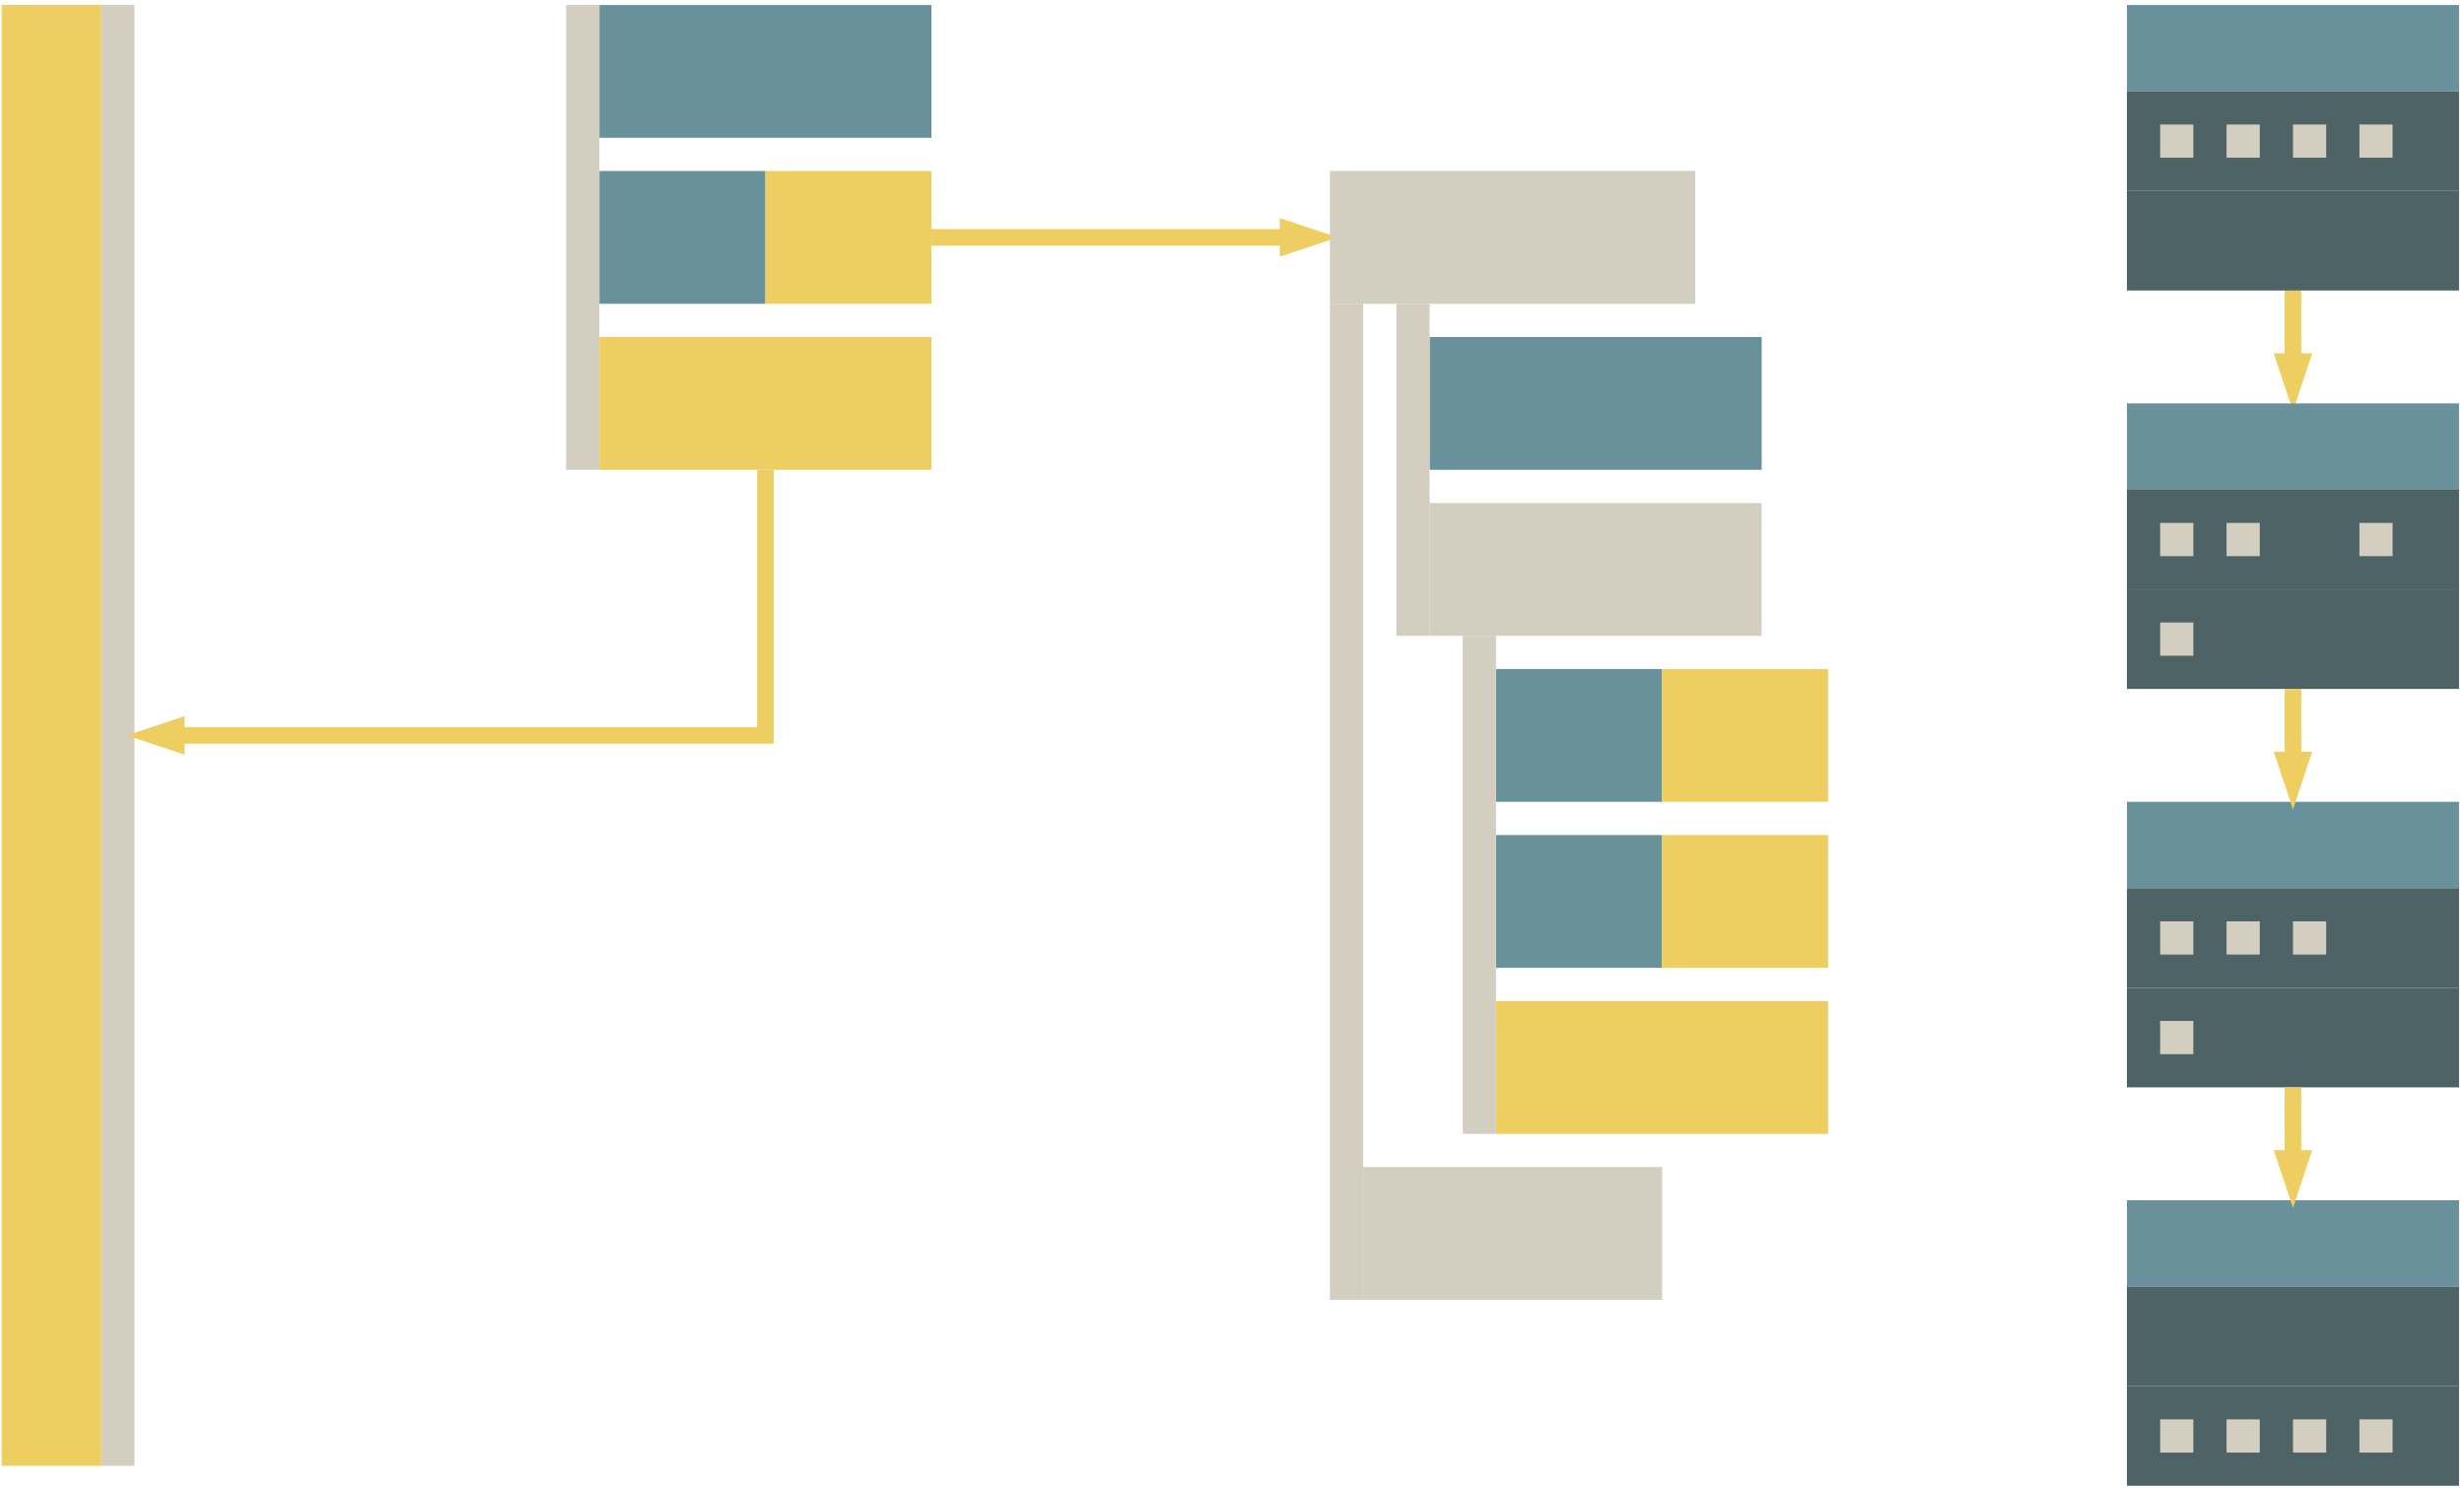
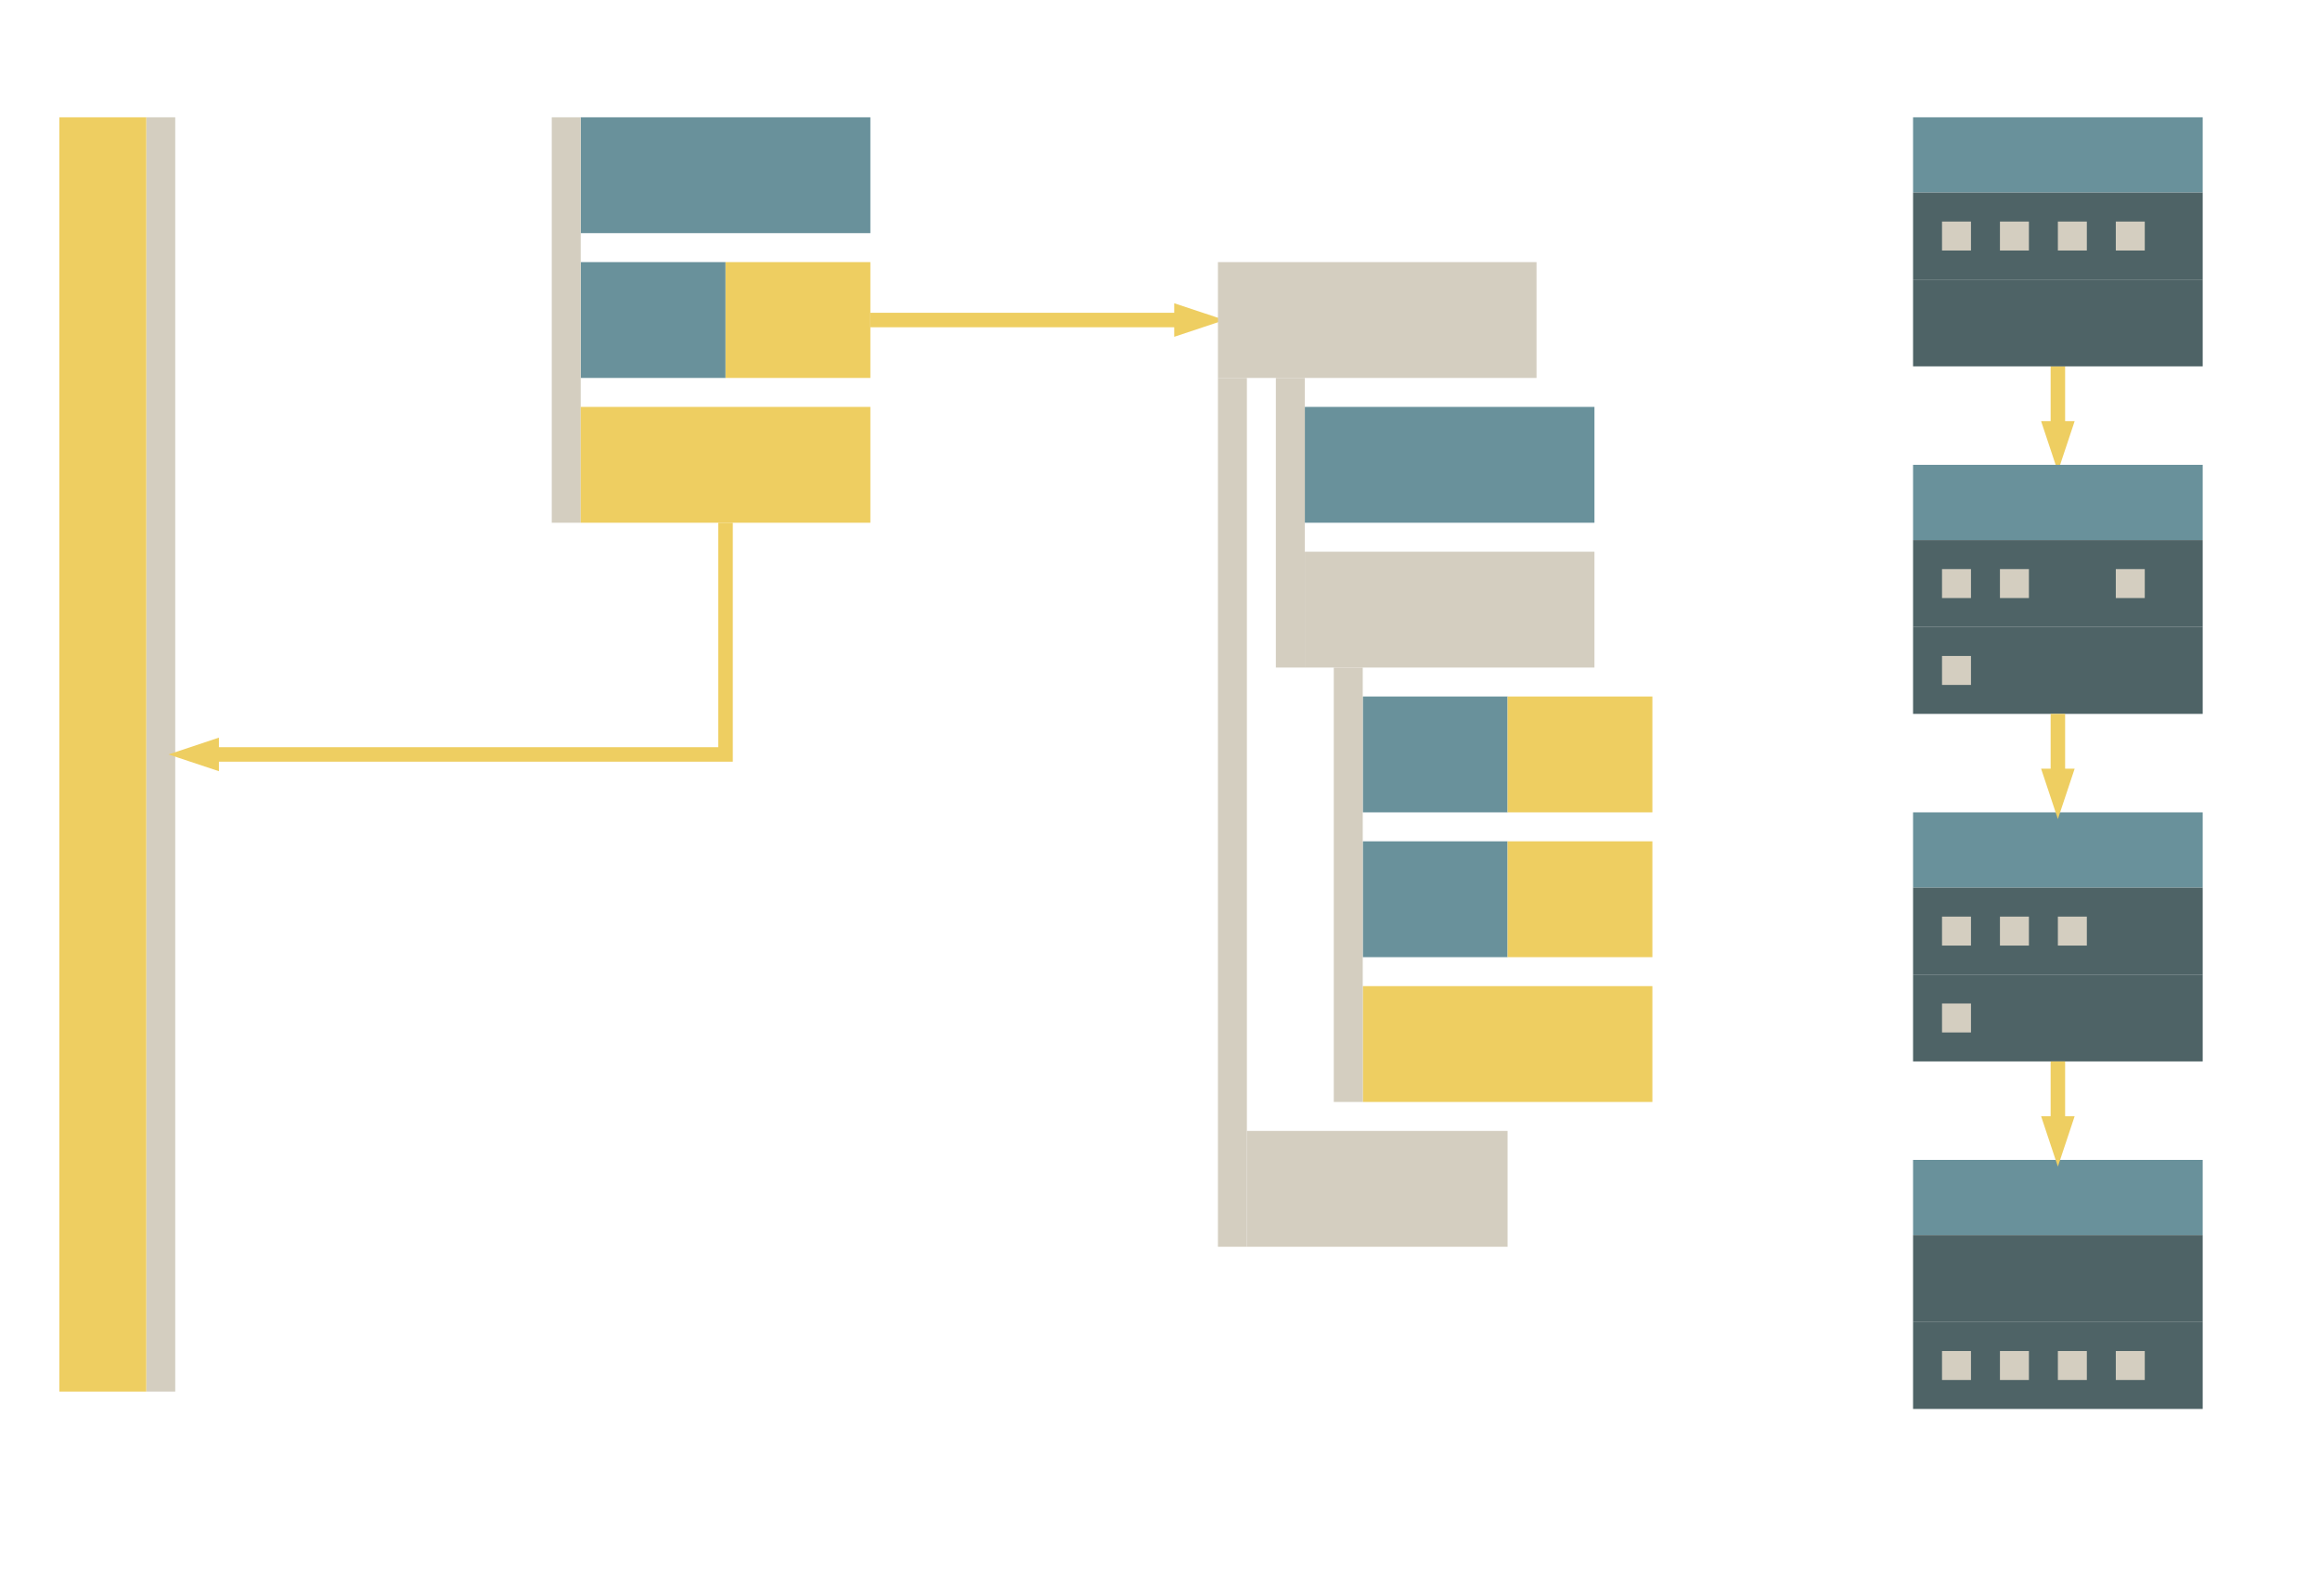
- <svg xmlns="http://www.w3.org/2000/svg" host="65bd71144e" version="1.1" width="742px" height="448px" viewBox="-0.5 -0.5 742 448" content="&lt;mxfile&gt;&lt;diagram id=&quot;NhqJ_ardOWNHqCwG6pmV&quot; name=&quot;Page-1&quot;&gt;7VzLcqM4FP0aL3sK8WY5dtw9i3RV12SqprNUsGLTwciF5djurx9hSzwExAoRIHuSTSwhBDr3cF+6MLFm68O3FG5W3/ECxRPTWBwm1t3ENIFhuPRf1nM891iuc+5YptGCDSo6HqLfiJ/JenfRAm0rAwnGMYk21c4QJwkKSaUPpineV4c947h61Q1colrHQwjjeu+/0YKszr2+YRT9f6FouWJXdhx24AmGL8sU7xJ2uYlpAd94Nszz4TXkU7Hx2xVc4H2py5pPrFmKMTn/Wh9mKM6g5aidz/vacjS/7RQlROYEi4nlFcY7xG/5dGPkyLE4LQdlJxgTa7pfRQQ9bGCYHd1T6dO+FVnHtAXozy1J8Qua4RintCfBCR02fcYJYTI2szmeozjmQyhCbhCAYEr763fPFvSKUoIOpS62mm8IrxFJj3QIO2pyETHi2ay5L6QI+JBVSYJ8HGTEWeYzF+jRHwzAZjBtu4YdWlBasSZOyQovcQLjedE7raJbjLnHeMMw/YUIOTL84I7gKuLoEJGfpd+P2VR/OKx1d2AznxpH3kjo0n6WG6WzsmZx2qnFzxMFWZU2FeV8Ppu7BQ/4s3Oed/Fn9mTS5lOMw5d/VlFy7v4axfliEq4MzNMkMCWldis/tniXhgxyz2P6AqZLxIZZrC8Tx5ssSlEMSfRa1QIf4YTl3vgDFtQfMKen54tLcVQs7+zZfGaowdI2L2IJQF9g+hqAqZKYtlcFs0n198bMQAMwlTLTqYIJmqjZmx01NEBTKTVFNAf1SsCtoSk+6AOaINvUAMzcyeoBTGtQaloaoKlUbVoCmg3UDPoCU4dQTiWYuc15K5SrYwmUgKmD266UmbZggixJNA0VaN6c4+4KJkgWTUcBmo6tAZoqbZAYUg7qHjm3pjadTlrTVoKlW4NuwARYkfR6LB25kAADt5cA4/qhnADjLFeXAGOn/sARvZWcfJb4KJsCrc43ys4yS4lpcSJfmEjUnOfV1SY6UTRfjxRr3eDqWFsi6mOFp82sFWnUiYnyRK8pO9ounWmc/qTZ3JDOdV3VbJbWcBKezHYfrWNYqH12JMMqXEXx4h4e8S5bCRVL+MJb0xVOo990PCwMSUlqbmXEQ3YmE26KtnTMD44iELq+w0Nl4D3cEtYR4jiGm230lN/fmoIcJVNMCF7XNR6wa+KuU4MbvP7if9eVsHANJs53L2qzv1FIYLKkeBRRiOjq+fXLuQ1XswR9BWOC0gQSNM00x/aDOiuQ8AGzfchNHe+cwiLg+W4qfOJTGM2C4FC4csC7ClyLoJ9UQZnHItPb1JYM3+25a7luI99z0V0m/CVgRY51AlYiPdjCpNaVyDMpLxioGvv6I+Y1LB8oWL6veWgayKvHi5G8ArR02DRSg1YeezbosJ7A03yT6P3gyWbkVKgpHfaElILnDgcesLu7CwqUPE+GS/ppKqwa6CkbPoK/UAhPD4fBlUiNf4ZAw4ZAoFGZ3HoMJPGItyi1nMODxUBKXPV+NqXGiIGcFvxHioEkgoA289i2kiuKgQLdvfq2jMUoMVCguxsvj9bwMRAwdKhGUorekH68KZEF693kOQOaPGD2s9k9hh+fC08PowfM7v5T+1quyOwBU/ciH7Ojm9QPXlwOetSdpJhAEuGEdn8JFJVOfAG+U2FjXlRXgjevlFD9QHqam8YPv94gW3Nmqag583So61FZJeUIaA5Z9uzpoCl7BXPAl0U8HbaclNbvCSVnQxLTr0H3+crl4BVn/CXHco2Op/yVy+ZCMZF8QHR1ZCvObNETFSdSV3HmSaQQPlPow6bQm3LaN59CB/zDBB1iwJzEV5VDB8bNFBIVwtMkoWB032VuX8s1JRQMHWKOtyI4o+NWcl946RBWKMJrjFy6DoGEWvgGrCjKsxGj2r5Bk+lWPxmmMWxfLjxNbJ/V3ZFqX8s12T5L93e5cwlpYft8Cb58hoDDhoC20WR9bj4ElEhGtGguv+2R0jsEBBKG/0rMoNHmiIxlBrtXUqkj07A+VT/FU6P4VB3rrHqDtrtmal/LNflUWnwI602fqqP66Qsv3XfQ34HXCPkELT5upRa+IfMJ2n/N6v3wDVjbyCtvBt7J/R9+UcFt2q1l1Oh7t9YTdmtr74bL7tZ6Ym2RJ0ykbrfWH+WrNtfMMM6mMsO4e987w2qVPb4ahuVlLR9mGG0WX3g/Dy++om/N/wM=&lt;/diagram&gt;&lt;/mxfile&gt;" style="background-color: rgb(24, 15, 2);">
+ <svg xmlns="http://www.w3.org/2000/svg" host="65bd71144e" version="1.1" width="801px" height="551px" viewBox="-0.5 -0.5 801 551" content="&lt;mxfile&gt;&lt;diagram id=&quot;NhqJ_ardOWNHqCwG6pmV&quot; name=&quot;Page-1&quot;&gt;7V1bc9soGP01fuyO0F2Pa8ftPqQznc3ObPNIbGKrkYVHJrHdX7/IBl2QlBAFIexNX2oQIHE4fDc+KRNntjl8y+B2/R0vUTKxreVh4txMbBtYrkX/y2uO5xo3DM4VqyxeskZlxV38G/GerPY5XqJdrSHBOCHxtl65wGmKFqRWB7MM7+vNHnFSv+sWrlCj4m4Bk2btv/GSrM+1oWWV9X+heLVmd/Y8duEBLp5WGX5O2e0mtgNC69Gyz5c3kA/F2u/WcIn3lSpnPnFmGcbk/GtzmKEkh5ajdu73teNq8dgZSolMB8c793iByTPij3x6MHLkWJymg/IO1sSZ7tcxQXdbuMiv7unq07o12SS0BOjPHcnwE5rhBGe0JsUpbTZ9xClha2znYzzGScKbUIT8KALRlNY3n55N6AVlBB0qVWw23xDeIJIdaRN21eZLxInHivtyFQFvsq6sIG8HGXFWxcglevQHA7AdTNdtYIeWlFasiDOyxiucwmRe1k7r6JZtbjHeMkx/IUKODD/4THAdcXSIyc/K7/t8qD88Vro5sJFPhSMvpHRqP6uFSq+8WHY7lXg/cSHrq02Xcj6fzf2SB3zvnMdd/pnvTFp8SPDi6Z91nJ6rv8ZJMZmUCwP7NAjMSKXcyY8dfs4WDPKASRrad4VYM4fV5cvxKosylEASv9SlwEc44fhXvsGi5gbzBtpffBVHxfLGnc1nlhosXftNLAEYCszQADBVEtMN6mC2if7BmBkZAKZSZnp1MEEbNQfTo5YBaCqlpoimVqsEXBua4kbXqIJc2wAwCyNrADAdrdR0DEBTqdh0BDRbqBkNBaYJrpxKMAud85or18QSKAHTBLNdKTNdQQU5kmhaKtC8OsPdF1SQLJqeAjQ91wA0Veog0aXUah551yY2vV5S01WCpd+ATmMArAx63VeuvBEAA9cXAOPyoRoA4yxXFwBjXX/gmD5KQT5H3Mq2QKvzg7JediUwLQ4UCgOJkvM8u8ZAJ4oW85FirR9dHGsrRL2v8bSdtSKNejFRnugNYUfLlZ7W6Z80m1vCub6vms3SEk7Cktnt400CS7HPruRYLdZxsryFR/ycz4Quy+KJl6ZrnMW/aXtYKpLKqvm1Fnd5T7a4GdrRNj84ikCo+g4PtYa3cEdYxQInCdzu4ofi+TYU5DidYkLwpinxgNtY7iY1uMIbzv/3fQkN16LiQv9NafY3WhCYrigepRcimnph83Z+y90cQV7BhKAshQRNc8mx+6DMiiRswPwcctvEu6CwCHhxmgof+BBW+0JwKHw54H0FpkU0TKigymOR6V1iS4bv7tx3fL+V78XSvU34t4AVOdYLWInwYAeTOmciz6QiYaCu7JtbLGiZPlAw/dBw1zSSF49vevIK0DLh0EgNWoXv2SLDBgLP8EOi94MnG5FTIaZMOBNSCp6vDzzg9jcXFAh5HgyXtNNUaDUwUDR8BHuhXDwzDAZfIjT+6QLpdYFAqzC5dh9IYot3CLWCw9p8ICWm+jCHUmP4QF4H/iP5QBJOQJd67JrJBflAkelWfVfEYhQfKDLdjJdHS78PBCwTspGUoqfTjrclomCDqzxPo8oD9jCH3WPY8cXimaH0gN3ffuqeywWpPWCbnuRj9zSThsGLr4MZeScZJpDEOKXVXyJFqRNfQOjV2Fgk1VXgLTIlVG/IwHDV+OHXG2RzzhwVOWeBCXk9KrOkPAFNnWnPgQmSclAwNb4sEphw5KQ0f09IOdNJzLAB3ecrl9ozzvhLjtUcnUD5K5ftiWIi+YBo6shmnLmiJSoOpC7jLJAIIXyG0PWG0Nti2lcfQgf8wwQ9fMCCxBcVQwfW1SQSlYtnSEDB6n/K3D2XSwooWCb4HK95cFbPo+Sh8DLBrVCE1xixdBMcCbXwacwoKqIRo+o+rcF0Z5gI0xi6r1g8Q3Sf09+Q6p7LJek+x/R3uYsVMkL3hRJ8+XQB9bqArtWmfa7eBZQIRnRIrrBrS5ntAgIJxX8hatDqMkTGUoP9M6nUkUmvTTVM8tQoNlXPPKvBoO0vmbrnckk2lREfwnrVpuopfobCy/QT9HfgNUI8wYiPW6mFT2c8wfivWb0fPo25jTzzRvNJ7v/wiwp+22kto8bQp7WBcFrbeDdc9rQ2EHOLAmEgdae14ShftblkhnE2VRnGzfvBGdbI7AnVMKxIa1HPMKDpc3MVVcGqOhRCywq/atHZLUpB/PJPP52q54hDLTCcQMInjLyW9EdFwNFi+TcDzgQs/y6DM/8P&lt;/diagram&gt;&lt;/mxfile&gt;" style="background-color: rgb(24, 15, 2);">
  <defs />
  <g>
-     <rect x="180" y="1" width="100" height="40" fill="#69919b" stroke="none" pointer-events="all" />
-     <path d="M 280 71 L 387.41 71" fill="none" stroke="#eece61" stroke-width="5" stroke-miterlimit="10" pointer-events="stroke" />
-     <path d="M 394.41 71 L 387.41 73.33 L 387.41 68.67 Z" fill="#eece61" stroke="#eece61" stroke-width="5" stroke-miterlimit="10" pointer-events="all" />
-     <rect x="180" y="51" width="50" height="40" fill="#69919b" stroke="none" pointer-events="all" />
-     <rect x="400" y="51" width="110" height="40" fill="#d4cec0" stroke="none" pointer-events="all" />
-     <rect x="450" y="201" width="50" height="40" fill="#69919b" stroke="none" pointer-events="all" />
-     <rect x="430" y="151" width="100" height="40" fill="#d4cec0" stroke="none" pointer-events="all" />
-     <rect x="430" y="101" width="100" height="40" fill="#69919b" stroke="none" pointer-events="all" />
-     <rect x="450" y="251" width="50" height="40" fill="#69919b" stroke="none" pointer-events="all" />
-     <rect x="450" y="301" width="100" height="40" fill="#eece61" stroke="none" pointer-events="all" />
-     <rect x="410" y="351" width="90" height="40" fill="#d4cec0" stroke="none" pointer-events="all" />
-     <rect x="170" y="1" width="10" height="140" fill="#d4cec0" stroke="none" pointer-events="all" />
-     <rect x="420" y="91" width="10" height="100" fill="#d4cec0" stroke="none" pointer-events="all" />
-     <rect x="440" y="191" width="10" height="150" fill="#d4cec0" stroke="none" pointer-events="all" />
-     <rect x="180" y="101" width="100" height="40" fill="#eece61" stroke="none" pointer-events="all" />
-     <rect x="30" y="1" width="10" height="440" fill="#d4cec0" stroke="none" pointer-events="all" />
-     <path d="M 230 141 L 230 221 L 52.59 221" fill="none" stroke="#eece61" stroke-width="5" stroke-miterlimit="10" pointer-events="stroke" />
-     <path d="M 45.59 221 L 52.59 218.67 L 52.59 223.33 Z" fill="#eece61" stroke="#eece61" stroke-width="5" stroke-miterlimit="10" pointer-events="all" />
-     <path d="M 690 87 L 690 108.41" fill="none" stroke="#eece61" stroke-width="5" stroke-miterlimit="10" pointer-events="stroke" />
-     <path d="M 690 115.41 L 687.67 108.41 L 692.33 108.41 Z" fill="#eece61" stroke="#eece61" stroke-width="5" stroke-miterlimit="10" pointer-events="all" />
-     <path d="M 640 27 L 640 1 L 740 1 L 740 27" fill="#69919b" stroke="none" pointer-events="all" />
-     <rect x="640" y="27" width="100" height="30" fill="#4e6366" stroke="none" pointer-events="none" />
-     <rect x="650" y="37" width="10" height="10" fill="#d4cec0" stroke="none" pointer-events="none" />
-     <rect x="670" y="37" width="10" height="10" fill="#d4cec0" stroke="none" pointer-events="none" />
-     <rect x="690" y="37" width="10" height="10" fill="#d4cec0" stroke="none" pointer-events="none" />
-     <rect x="710" y="37" width="10" height="10" fill="#d4cec0" stroke="none" pointer-events="none" />
-     <rect x="640" y="57" width="100" height="30" fill="#4e6366" stroke="none" pointer-events="none" />
-     <path d="M 640 147 L 640 121 L 740 121 L 740 147" fill="#69919b" stroke="none" pointer-events="none" />
-     <rect x="640" y="147" width="100" height="30" fill="#4e6366" stroke="none" pointer-events="none" />
-     <rect x="650" y="157" width="10" height="10" fill="#d4cec0" stroke="none" pointer-events="none" />
-     <rect x="670" y="157" width="10" height="10" fill="#d4cec0" stroke="none" pointer-events="none" />
-     <rect x="710" y="157" width="10" height="10" fill="#d4cec0" stroke="none" pointer-events="none" />
-     <rect x="640" y="177" width="100" height="30" fill="#4e6366" stroke="none" pointer-events="none" />
-     <rect x="650" y="187" width="10" height="10" fill="#d4cec0" stroke="none" pointer-events="none" />
-     <rect x="-205" y="206" width="440" height="30" fill="#eece61" stroke="none" transform="rotate(-90,15,221)" pointer-events="none" />
-     <rect x="400" y="91" width="10" height="300" fill="#d4cec0" stroke="none" pointer-events="none" />
-     <rect x="500" y="251" width="50" height="40" fill="#eece61" stroke="none" pointer-events="none" />
-     <rect x="500" y="201" width="50" height="40" fill="#eece61" stroke="none" pointer-events="none" />
-     <rect x="230" y="51" width="50" height="40" fill="#eece61" stroke="none" pointer-events="none" />
-     <path d="M 640 267 L 640 241 L 740 241 L 740 267" fill="#69919b" stroke="none" pointer-events="none" />
-     <rect x="640" y="267" width="100" height="30" fill="#4e6366" stroke="none" pointer-events="none" />
-     <rect x="650" y="277" width="10" height="10" fill="#d4cec0" stroke="none" pointer-events="none" />
-     <rect x="670" y="277" width="10" height="10" fill="#d4cec0" stroke="none" pointer-events="none" />
-     <rect x="690" y="277" width="10" height="10" fill="#d4cec0" stroke="none" pointer-events="none" />
-     <rect x="640" y="297" width="100" height="30" fill="#4e6366" stroke="none" pointer-events="none" />
-     <rect x="650" y="307" width="10" height="10" fill="#d4cec0" stroke="none" pointer-events="none" />
-     <path d="M 640 387 L 640 361 L 740 361 L 740 387" fill="#69919b" stroke="none" pointer-events="none" />
-     <rect x="640" y="387" width="100" height="30" fill="#4e6366" stroke="none" pointer-events="none" />
-     <rect x="640" y="417" width="100" height="30" fill="#4e6366" stroke="none" pointer-events="none" />
-     <rect x="650" y="427" width="10" height="10" fill="#d4cec0" stroke="none" pointer-events="none" />
-     <rect x="670" y="427" width="10" height="10" fill="#d4cec0" stroke="none" pointer-events="none" />
-     <rect x="690" y="427" width="10" height="10" fill="#d4cec0" stroke="none" pointer-events="none" />
-     <rect x="710" y="427" width="10" height="10" fill="#d4cec0" stroke="none" pointer-events="none" />
-     <path d="M 690 207 L 690 227 L 690 221 L 690 228.41" fill="none" stroke="#eece61" stroke-width="5" stroke-miterlimit="10" pointer-events="none" />
-     <path d="M 690 235.41 L 687.67 228.41 L 692.33 228.41 Z" fill="#eece61" stroke="#eece61" stroke-width="5" stroke-miterlimit="10" pointer-events="none" />
-     <path d="M 690 327 L 690 347 L 690 341 L 690 348.41" fill="none" stroke="#eece61" stroke-width="5" stroke-miterlimit="10" pointer-events="none" />
-     <path d="M 690 355.41 L 687.67 348.41 L 692.33 348.41 Z" fill="#eece61" stroke="#eece61" stroke-width="5" stroke-miterlimit="10" pointer-events="none" />
+     <rect x="200" y="40" width="100" height="40" fill="#69919b" stroke="none" pointer-events="all" />
+     <path d="M 300 110 L 407.41 110" fill="none" stroke="#eece61" stroke-width="5" stroke-miterlimit="10" pointer-events="stroke" />
+     <path d="M 414.41 110 L 407.41 112.33 L 407.41 107.67 Z" fill="#eece61" stroke="#eece61" stroke-width="5" stroke-miterlimit="10" pointer-events="all" />
+     <rect x="200" y="90" width="50" height="40" fill="#69919b" stroke="none" pointer-events="all" />
+     <rect x="420" y="90" width="110" height="40" fill="#d4cec0" stroke="none" pointer-events="all" />
+     <rect x="470" y="240" width="50" height="40" fill="#69919b" stroke="none" pointer-events="all" />
+     <rect x="450" y="190" width="100" height="40" fill="#d4cec0" stroke="none" pointer-events="all" />
+     <rect x="450" y="140" width="100" height="40" fill="#69919b" stroke="none" pointer-events="all" />
+     <rect x="470" y="290" width="50" height="40" fill="#69919b" stroke="none" pointer-events="all" />
+     <rect x="470" y="340" width="100" height="40" fill="#eece61" stroke="none" pointer-events="all" />
+     <rect x="430" y="390" width="90" height="40" fill="#d4cec0" stroke="none" pointer-events="all" />
+     <rect x="190" y="40" width="10" height="140" fill="#d4cec0" stroke="none" pointer-events="all" />
+     <rect x="440" y="130" width="10" height="100" fill="#d4cec0" stroke="none" pointer-events="all" />
+     <rect x="460" y="230" width="10" height="150" fill="#d4cec0" stroke="none" pointer-events="all" />
+     <rect x="200" y="140" width="100" height="40" fill="#eece61" stroke="none" pointer-events="all" />
+     <rect x="50" y="40" width="10" height="440" fill="#d4cec0" stroke="none" pointer-events="all" />
+     <path d="M 250 180 L 250 260 L 72.59 260" fill="none" stroke="#eece61" stroke-width="5" stroke-miterlimit="10" pointer-events="stroke" />
+     <path d="M 65.59 260 L 72.59 257.67 L 72.59 262.33 Z" fill="#eece61" stroke="#eece61" stroke-width="5" stroke-miterlimit="10" pointer-events="all" />
+     <path d="M 710 126 L 710 147.41" fill="none" stroke="#eece61" stroke-width="5" stroke-miterlimit="10" pointer-events="stroke" />
+     <path d="M 710 154.41 L 707.67 147.41 L 712.33 147.41 Z" fill="#eece61" stroke="#eece61" stroke-width="5" stroke-miterlimit="10" pointer-events="all" />
+     <path d="M 660 66 L 660 40 L 760 40 L 760 66" fill="#69919b" stroke="none" pointer-events="all" />
+     <rect x="660" y="66" width="100" height="30" fill="#4e6366" stroke="none" pointer-events="none" />
+     <rect x="670" y="76" width="10" height="10" fill="#d4cec0" stroke="none" pointer-events="none" />
+     <rect x="690" y="76" width="10" height="10" fill="#d4cec0" stroke="none" pointer-events="none" />
+     <rect x="710" y="76" width="10" height="10" fill="#d4cec0" stroke="none" pointer-events="none" />
+     <rect x="730" y="76" width="10" height="10" fill="#d4cec0" stroke="none" pointer-events="none" />
+     <rect x="660" y="96" width="100" height="30" fill="#4e6366" stroke="none" pointer-events="none" />
+     <path d="M 660 186 L 660 160 L 760 160 L 760 186" fill="#69919b" stroke="none" pointer-events="none" />
+     <rect x="660" y="186" width="100" height="30" fill="#4e6366" stroke="none" pointer-events="none" />
+     <rect x="670" y="196" width="10" height="10" fill="#d4cec0" stroke="none" pointer-events="none" />
+     <rect x="690" y="196" width="10" height="10" fill="#d4cec0" stroke="none" pointer-events="none" />
+     <rect x="730" y="196" width="10" height="10" fill="#d4cec0" stroke="none" pointer-events="none" />
+     <rect x="660" y="216" width="100" height="30" fill="#4e6366" stroke="none" pointer-events="none" />
+     <rect x="670" y="226" width="10" height="10" fill="#d4cec0" stroke="none" pointer-events="none" />
+     <rect x="-185" y="245" width="440" height="30" fill="#eece61" stroke="none" transform="rotate(-90,35,260)" pointer-events="none" />
+     <rect x="420" y="130" width="10" height="300" fill="#d4cec0" stroke="none" pointer-events="none" />
+     <rect x="520" y="290" width="50" height="40" fill="#eece61" stroke="none" pointer-events="none" />
+     <rect x="520" y="240" width="50" height="40" fill="#eece61" stroke="none" pointer-events="none" />
+     <rect x="250" y="90" width="50" height="40" fill="#eece61" stroke="none" pointer-events="none" />
+     <path d="M 660 306 L 660 280 L 760 280 L 760 306" fill="#69919b" stroke="none" pointer-events="none" />
+     <rect x="660" y="306" width="100" height="30" fill="#4e6366" stroke="none" pointer-events="none" />
+     <rect x="670" y="316" width="10" height="10" fill="#d4cec0" stroke="none" pointer-events="none" />
+     <rect x="690" y="316" width="10" height="10" fill="#d4cec0" stroke="none" pointer-events="none" />
+     <rect x="710" y="316" width="10" height="10" fill="#d4cec0" stroke="none" pointer-events="none" />
+     <rect x="660" y="336" width="100" height="30" fill="#4e6366" stroke="none" pointer-events="none" />
+     <rect x="670" y="346" width="10" height="10" fill="#d4cec0" stroke="none" pointer-events="none" />
+     <path d="M 660 426 L 660 400 L 760 400 L 760 426" fill="#69919b" stroke="none" pointer-events="none" />
+     <rect x="660" y="426" width="100" height="30" fill="#4e6366" stroke="none" pointer-events="none" />
+     <rect x="660" y="456" width="100" height="30" fill="#4e6366" stroke="none" pointer-events="none" />
+     <rect x="670" y="466" width="10" height="10" fill="#d4cec0" stroke="none" pointer-events="none" />
+     <rect x="690" y="466" width="10" height="10" fill="#d4cec0" stroke="none" pointer-events="none" />
+     <rect x="710" y="466" width="10" height="10" fill="#d4cec0" stroke="none" pointer-events="none" />
+     <rect x="730" y="466" width="10" height="10" fill="#d4cec0" stroke="none" pointer-events="none" />
+     <path d="M 710 246 L 710 266 L 710 260 L 710 267.41" fill="none" stroke="#eece61" stroke-width="5" stroke-miterlimit="10" pointer-events="none" />
+     <path d="M 710 274.41 L 707.67 267.41 L 712.33 267.41 Z" fill="#eece61" stroke="#eece61" stroke-width="5" stroke-miterlimit="10" pointer-events="none" />
+     <path d="M 710 366 L 710 386 L 710 380 L 710 387.41" fill="none" stroke="#eece61" stroke-width="5" stroke-miterlimit="10" pointer-events="none" />
+     <path d="M 710 394.41 L 707.67 387.41 L 712.33 387.41 Z" fill="#eece61" stroke="#eece61" stroke-width="5" stroke-miterlimit="10" pointer-events="none" />
  </g>
</svg>
